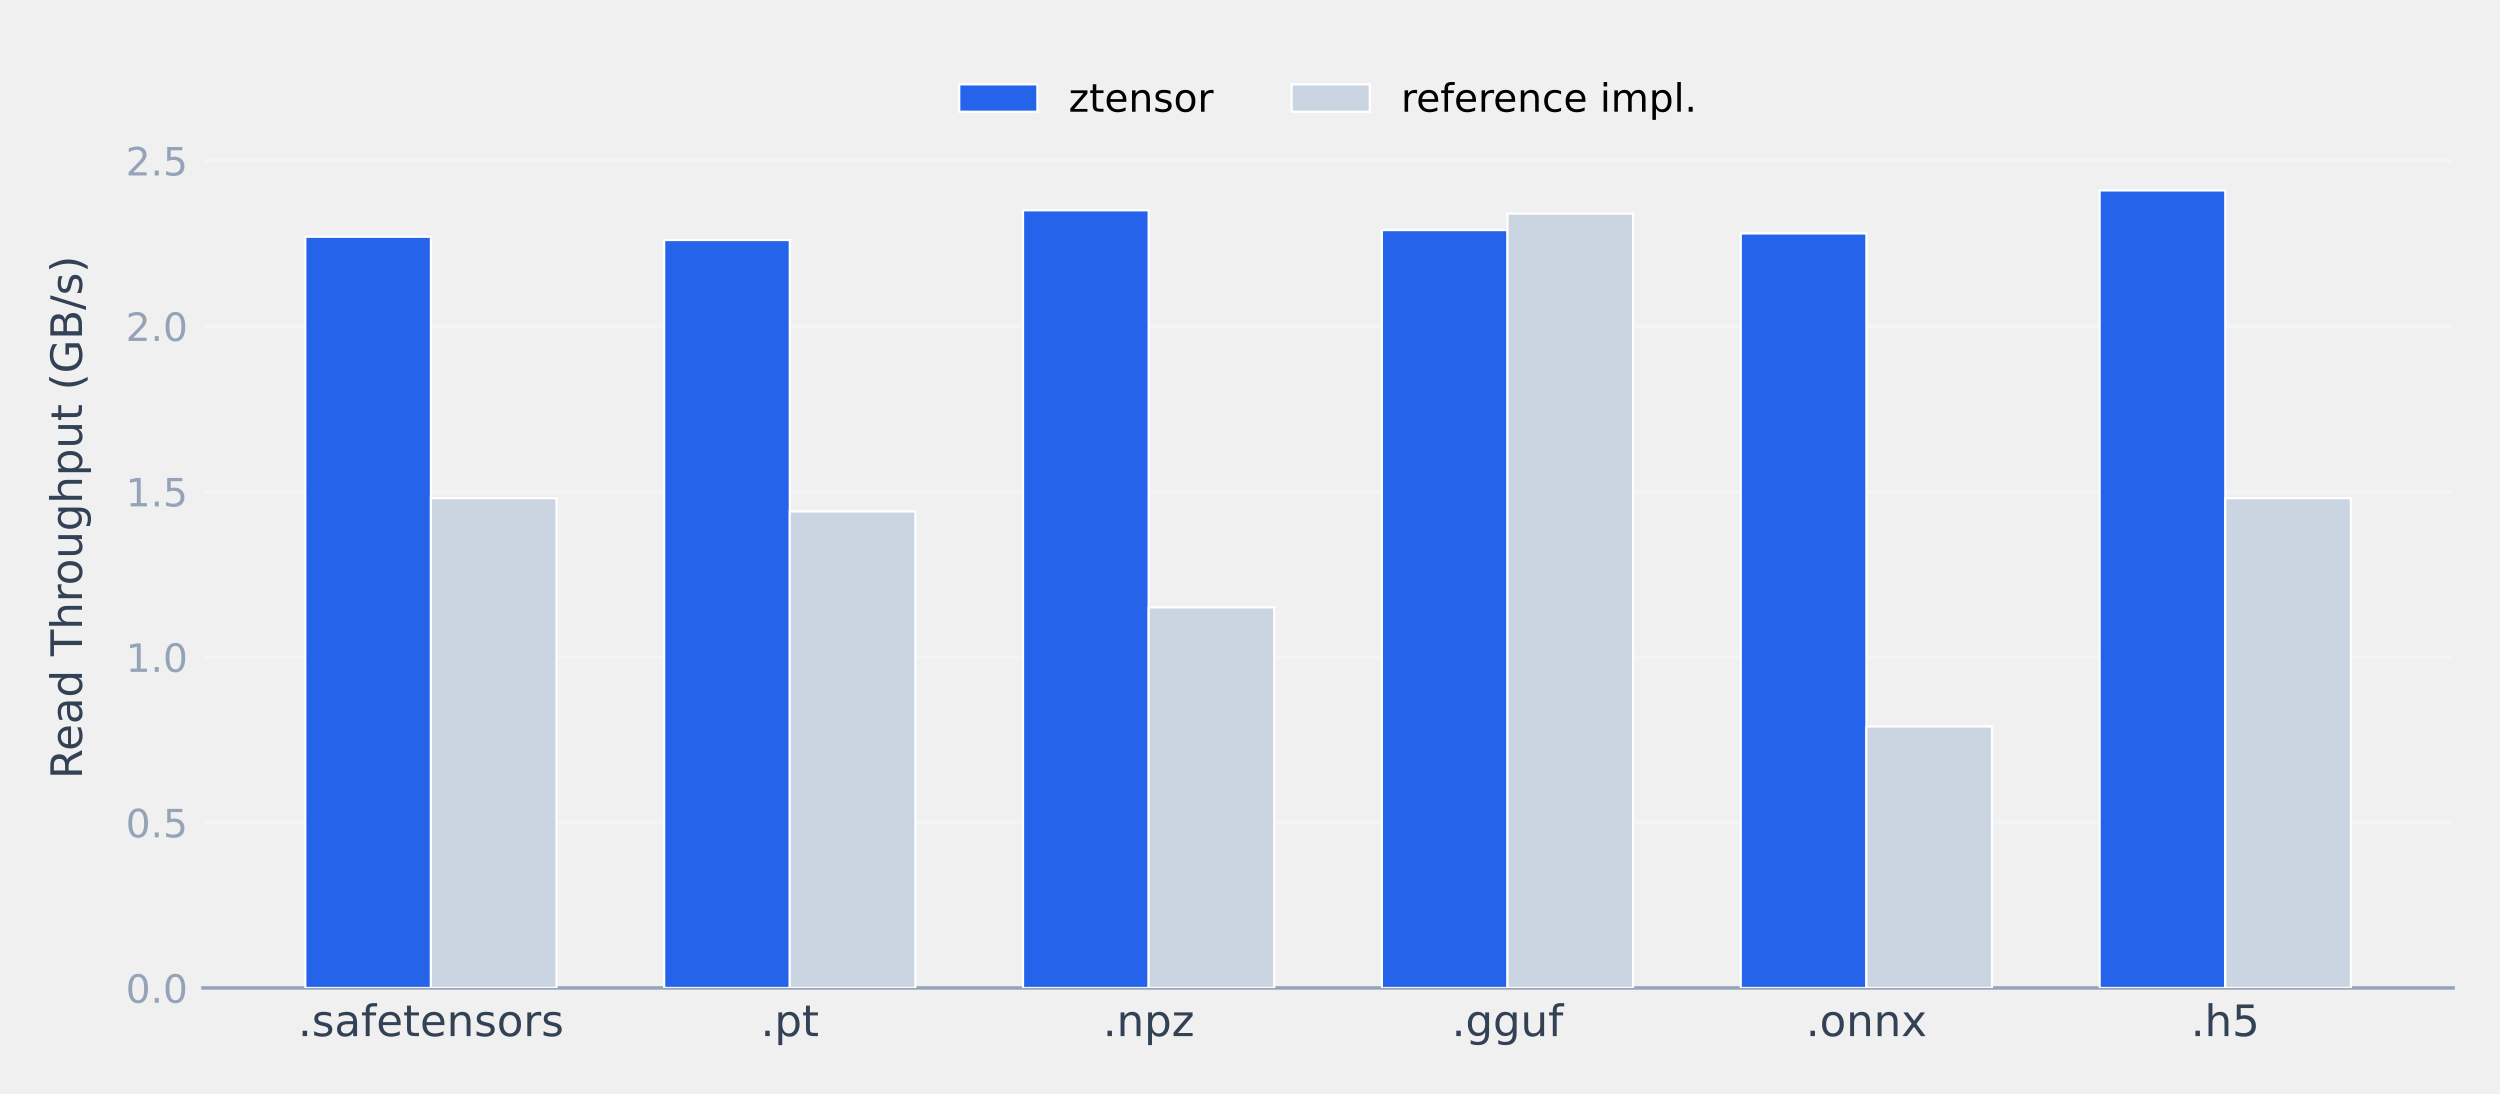
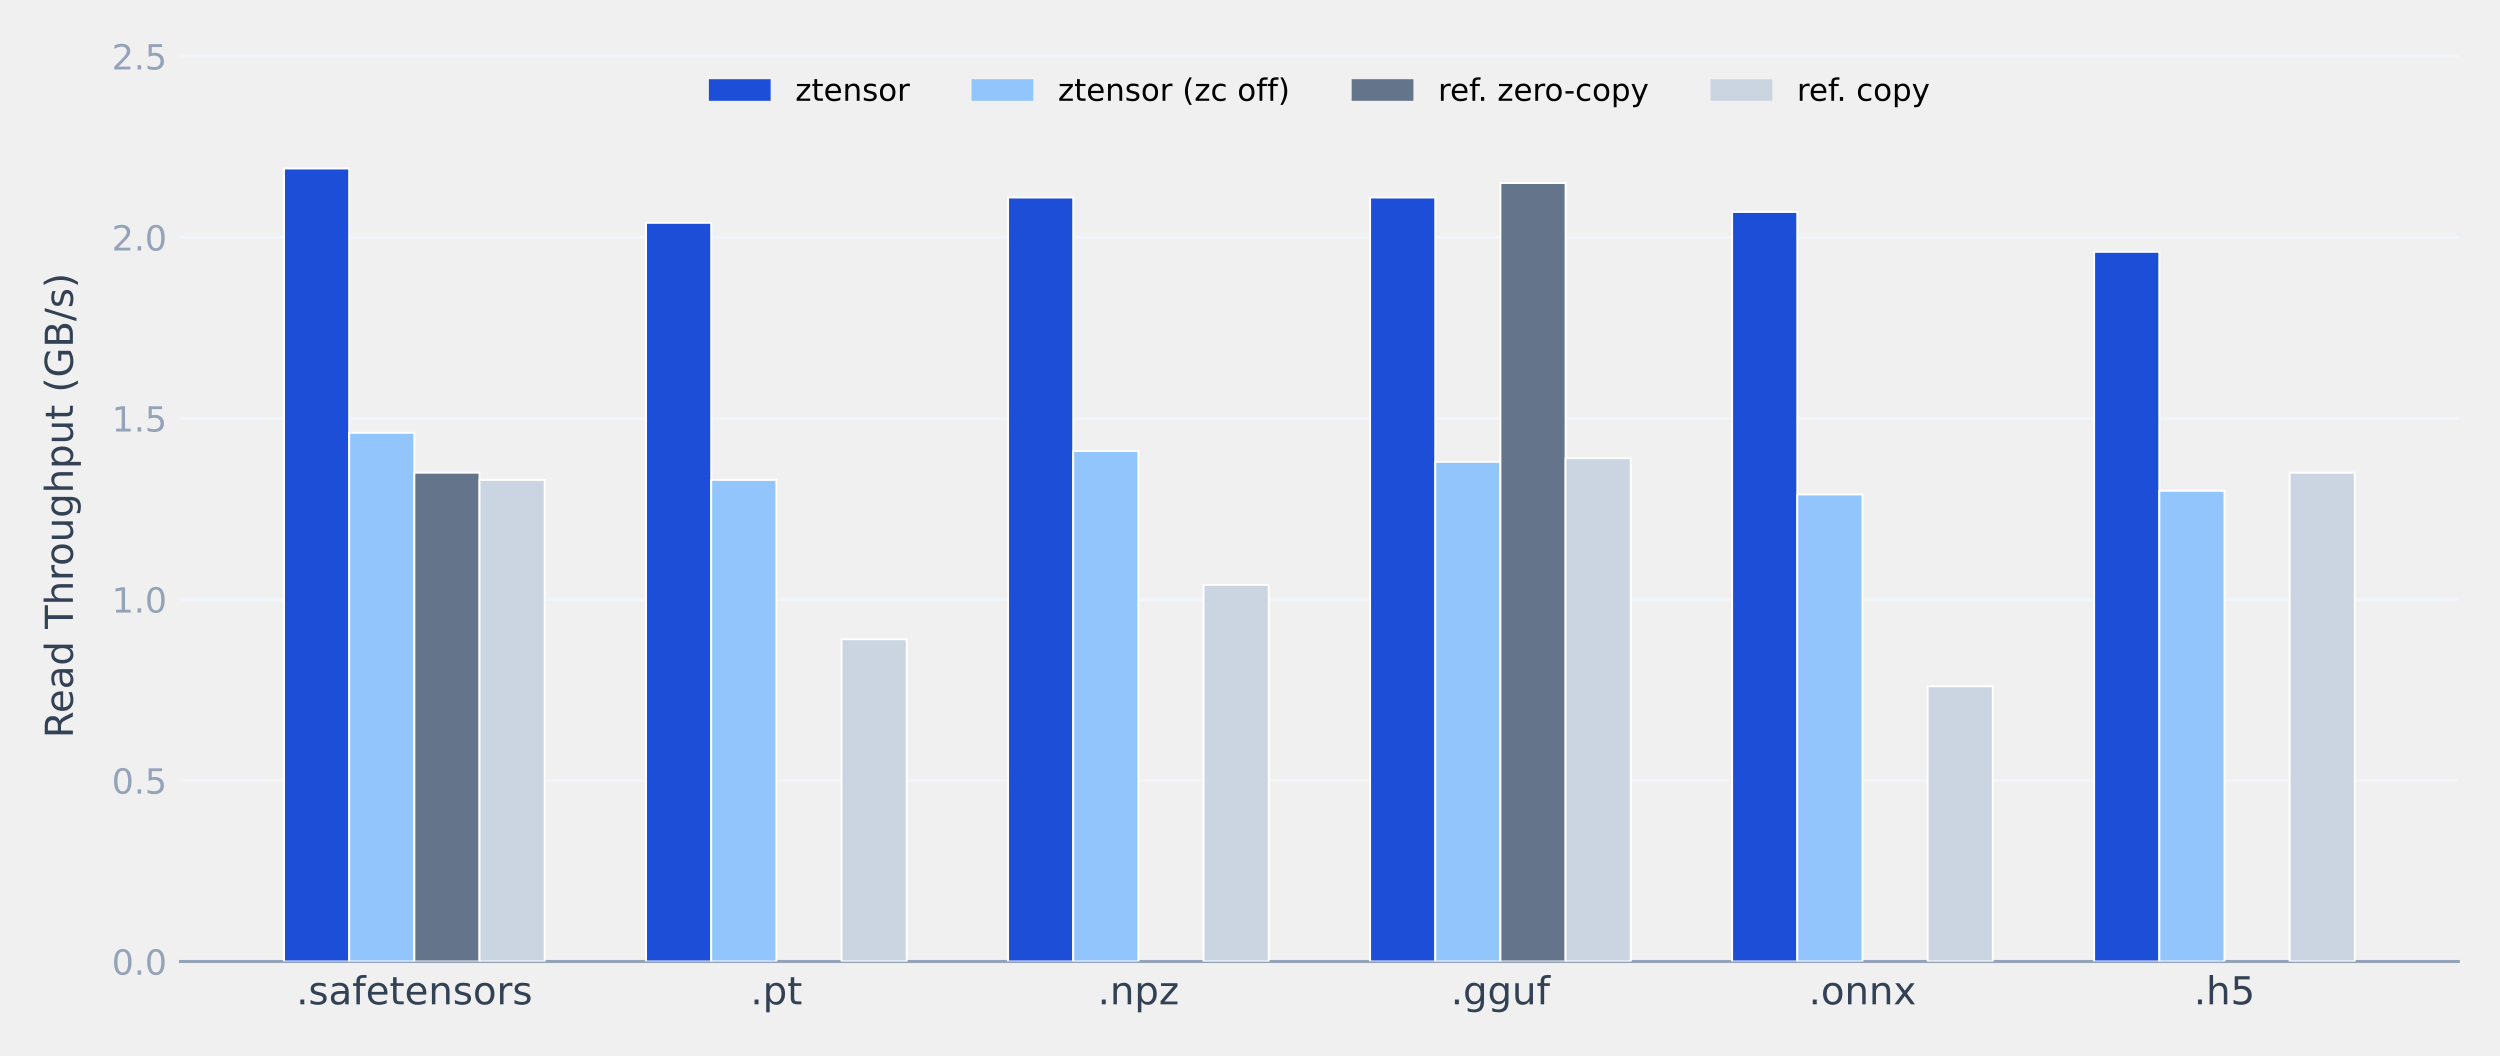
- <svg xmlns="http://www.w3.org/2000/svg" xmlns:xlink="http://www.w3.org/1999/xlink" width="576pt" height="252pt" viewBox="0 0 576 252" version="1.1">
+ <svg xmlns="http://www.w3.org/2000/svg" xmlns:xlink="http://www.w3.org/1999/xlink" width="648pt" height="273.6pt" viewBox="0 0 648 273.6" version="1.1">
  <defs>
    <style type="text/css">*{stroke-linejoin: round; stroke-linecap: butt}</style>
  </defs>
  <g id="figure_1">
    <g id="patch_1">
-       <path d="M 0 252  L 576 252  L 576 0  L 0 0  L 0 252  z " style="fill: none" />
+       <path d="M 0 273.6  L 648 273.6  L 648 0  L 0 0  L 0 273.6  z " style="fill: none" />
    </g>
    <g id="axes_1">
      <g id="patch_2">
-         <path d="M 46.78 227.62  L 565.2 227.62  L 565.2 10.8  L 46.78 10.8  L 46.78 227.62  z " style="fill: none" />
+         <path d="M 46.78 249.22  L 637.2 249.22  L 637.2 12.852  L 46.78 12.852  L 46.78 249.22  z " style="fill: none" />
      </g>
      <g id="matplotlib.axis_1">
        <g id="xtick_1">
          <g id="line2d_1" />
          <g id="text_1">
-             <g style="fill: #334155" transform="translate(68.65924 238.7184) scale(0.1 -0.1)">
+             <g style="fill: #334155" transform="translate(76.77424 260.3184) scale(0.1 -0.1)">
              <defs>
                <path id="DejaVuSans-2e" d="M 684 794  L 1344 794  L 1344 0  L 684 0  L 684 794  z " transform="scale(0.015625)" />
                <path id="DejaVuSans-73" d="M 2834 3397  L 2834 2853  Q 2591 2978 2328 3040  Q 2066 3103 1784 3103  Q 1356 3103 1142 2972  Q 928 2841 928 2578  Q 928 2378 1081 2264  Q 1234 2150 1697 2047  L 1894 2003  Q 2506 1872 2764 1633  Q 3022 1394 3022 966  Q 3022 478 2636 193  Q 2250 -91 1575 -91  Q 1294 -91 989 -36  Q 684 19 347 128  L 347 722  Q 666 556 975 473  Q 1284 391 1588 391  Q 1994 391 2212 530  Q 2431 669 2431 922  Q 2431 1156 2273 1281  Q 2116 1406 1581 1522  L 1381 1569  Q 847 1681 609 1914  Q 372 2147 372 2553  Q 372 3047 722 3315  Q 1072 3584 1716 3584  Q 2034 3584 2315 3537  Q 2597 3491 2834 3397  z " transform="scale(0.015625)" />
                <path id="DejaVuSans-61" d="M 2194 1759  Q 1497 1759 1228 1600  Q 959 1441 959 1056  Q 959 750 1161 570  Q 1363 391 1709 391  Q 2188 391 2477 730  Q 2766 1069 2766 1631  L 2766 1759  L 2194 1759  z M 3341 1997  L 3341 0  L 2766 0  L 2766 531  Q 2569 213 2275 61  Q 1981 -91 1556 -91  Q 1019 -91 701 211  Q 384 513 384 1019  Q 384 1609 779 1909  Q 1175 2209 1959 2209  L 2766 2209  L 2766 2266  Q 2766 2663 2505 2880  Q 2244 3097 1772 3097  Q 1472 3097 1187 3025  Q 903 2953 641 2809  L 641 3341  Q 956 3463 1253 3523  Q 1550 3584 1831 3584  Q 2591 3584 2966 3190  Q 3341 2797 3341 1997  z " transform="scale(0.015625)" />
                <path id="DejaVuSans-66" d="M 2375 4863  L 2375 4384  L 1825 4384  Q 1516 4384 1395 4259  Q 1275 4134 1275 3809  L 1275 3500  L 2222 3500  L 2222 3053  L 1275 3053  L 1275 0  L 697 0  L 697 3053  L 147 3053  L 147 3500  L 697 3500  L 697 3744  Q 697 4328 969 4595  Q 1241 4863 1831 4863  L 2375 4863  z " transform="scale(0.015625)" />
                <path id="DejaVuSans-65" d="M 3597 1894  L 3597 1613  L 953 1613  Q 991 1019 1311 708  Q 1631 397 2203 397  Q 2534 397 2845 478  Q 3156 559 3463 722  L 3463 178  Q 3153 47 2828 -22  Q 2503 -91 2169 -91  Q 1331 -91 842 396  Q 353 884 353 1716  Q 353 2575 817 3079  Q 1281 3584 2069 3584  Q 2775 3584 3186 3129  Q 3597 2675 3597 1894  z M 3022 2063  Q 3016 2534 2758 2815  Q 2500 3097 2075 3097  Q 1594 3097 1305 2825  Q 1016 2553 972 2059  L 3022 2063  z " transform="scale(0.015625)" />
                <path id="DejaVuSans-74" d="M 1172 4494  L 1172 3500  L 2356 3500  L 2356 3053  L 1172 3053  L 1172 1153  Q 1172 725 1289 603  Q 1406 481 1766 481  L 2356 481  L 2356 0  L 1766 0  Q 1100 0 847 248  Q 594 497 594 1153  L 594 3053  L 172 3053  L 172 3500  L 594 3500  L 594 4494  L 1172 4494  z " transform="scale(0.015625)" />
                <path id="DejaVuSans-6e" d="M 3513 2113  L 3513 0  L 2938 0  L 2938 2094  Q 2938 2591 2744 2837  Q 2550 3084 2163 3084  Q 1697 3084 1428 2787  Q 1159 2491 1159 1978  L 1159 0  L 581 0  L 581 3500  L 1159 3500  L 1159 2956  Q 1366 3272 1645 3428  Q 1925 3584 2291 3584  Q 2894 3584 3203 3211  Q 3513 2838 3513 2113  z " transform="scale(0.015625)" />
                <path id="DejaVuSans-6f" d="M 1959 3097  Q 1497 3097 1228 2736  Q 959 2375 959 1747  Q 959 1119 1226 758  Q 1494 397 1959 397  Q 2419 397 2687 759  Q 2956 1122 2956 1747  Q 2956 2369 2687 2733  Q 2419 3097 1959 3097  z M 1959 3584  Q 2709 3584 3137 3096  Q 3566 2609 3566 1747  Q 3566 888 3137 398  Q 2709 -91 1959 -91  Q 1206 -91 779 398  Q 353 888 353 1747  Q 353 2609 779 3096  Q 1206 3584 1959 3584  z " transform="scale(0.015625)" />
                <path id="DejaVuSans-72" d="M 2631 2963  Q 2534 3019 2420 3045  Q 2306 3072 2169 3072  Q 1681 3072 1420 2755  Q 1159 2438 1159 1844  L 1159 0  L 581 0  L 581 3500  L 1159 3500  L 1159 2956  Q 1341 3275 1631 3429  Q 1922 3584 2338 3584  Q 2397 3584 2469 3576  Q 2541 3569 2628 3553  L 2631 2963  z " transform="scale(0.015625)" />
              </defs>
              <use xlink:href="#DejaVuSans-2e" />
-               <use xlink:href="#DejaVuSans-73" x="31.787" />
-               <use xlink:href="#DejaVuSans-61" x="83.887" />
-               <use xlink:href="#DejaVuSans-66" x="145.166" />
-               <use xlink:href="#DejaVuSans-65" x="180.371" />
-               <use xlink:href="#DejaVuSans-74" x="241.895" />
-               <use xlink:href="#DejaVuSans-65" x="281.104" />
-               <use xlink:href="#DejaVuSans-6e" x="342.627" />
-               <use xlink:href="#DejaVuSans-73" x="406.006" />
-               <use xlink:href="#DejaVuSans-6f" x="458.105" />
-               <use xlink:href="#DejaVuSans-72" x="519.287" />
-               <use xlink:href="#DejaVuSans-73" x="560.4" />
+               <use xlink:href="#DejaVuSans-73" transform="translate(31.78711 0)" />
+               <use xlink:href="#DejaVuSans-61" transform="translate(83.88672 0)" />
+               <use xlink:href="#DejaVuSans-66" transform="translate(145.166 0)" />
+               <use xlink:href="#DejaVuSans-65" transform="translate(180.3711 0)" />
+               <use xlink:href="#DejaVuSans-74" transform="translate(241.8945 0)" />
+               <use xlink:href="#DejaVuSans-65" transform="translate(281.1035 0)" />
+               <use xlink:href="#DejaVuSans-6e" transform="translate(342.627 0)" />
+               <use xlink:href="#DejaVuSans-73" transform="translate(406.0059 0)" />
+               <use xlink:href="#DejaVuSans-6f" transform="translate(458.1055 0)" />
+               <use xlink:href="#DejaVuSans-72" transform="translate(519.2871 0)" />
+               <use xlink:href="#DejaVuSans-73" transform="translate(560.4004 0)" />
            </g>
          </g>
        </g>
        <g id="xtick_2">
          <g id="line2d_2" />
          <g id="text_2">
-             <g style="fill: #334155" transform="translate(175.2426 238.7184) scale(0.1 -0.1)">
+             <g style="fill: #334155" transform="translate(194.5116 260.3184) scale(0.1 -0.1)">
              <defs>
                <path id="DejaVuSans-70" d="M 1159 525  L 1159 -1331  L 581 -1331  L 581 3500  L 1159 3500  L 1159 2969  Q 1341 3281 1617 3432  Q 1894 3584 2278 3584  Q 2916 3584 3314 3078  Q 3713 2572 3713 1747  Q 3713 922 3314 415  Q 2916 -91 2278 -91  Q 1894 -91 1617 61  Q 1341 213 1159 525  z M 3116 1747  Q 3116 2381 2855 2742  Q 2594 3103 2138 3103  Q 1681 3103 1420 2742  Q 1159 2381 1159 1747  Q 1159 1113 1420 752  Q 1681 391 2138 391  Q 2594 391 2855 752  Q 3116 1113 3116 1747  z " transform="scale(0.015625)" />
              </defs>
              <use xlink:href="#DejaVuSans-2e" />
-               <use xlink:href="#DejaVuSans-70" x="31.787" />
-               <use xlink:href="#DejaVuSans-74" x="95.264" />
+               <use xlink:href="#DejaVuSans-70" transform="translate(31.78711 0)" />
+               <use xlink:href="#DejaVuSans-74" transform="translate(95.26367 0)" />
            </g>
          </g>
        </g>
        <g id="xtick_3">
          <g id="line2d_3" />
          <g id="text_3">
-             <g style="fill: #334155" transform="translate(254.0924 238.7184) scale(0.1 -0.1)">
+             <g style="fill: #334155" transform="translate(284.5154 260.3184) scale(0.1 -0.1)">
              <defs>
                <path id="DejaVuSans-7a" d="M 353 3500  L 3084 3500  L 3084 2975  L 922 459  L 3084 459  L 3084 0  L 275 0  L 275 525  L 2438 3041  L 353 3041  L 353 3500  z " transform="scale(0.015625)" />
              </defs>
              <use xlink:href="#DejaVuSans-2e" />
-               <use xlink:href="#DejaVuSans-6e" x="31.787" />
-               <use xlink:href="#DejaVuSans-70" x="95.166" />
-               <use xlink:href="#DejaVuSans-7a" x="158.643" />
+               <use xlink:href="#DejaVuSans-6e" transform="translate(31.78711 0)" />
+               <use xlink:href="#DejaVuSans-70" transform="translate(95.16602 0)" />
+               <use xlink:href="#DejaVuSans-7a" transform="translate(158.6426 0)" />
            </g>
          </g>
        </g>
        <g id="xtick_4">
          <g id="line2d_4" />
          <g id="text_4">
-             <g style="fill: #334155" transform="translate(334.4649 238.7184) scale(0.1 -0.1)">
+             <g style="fill: #334155" transform="translate(376.0419 260.3184) scale(0.1 -0.1)">
              <defs>
                <path id="DejaVuSans-67" d="M 2906 1791  Q 2906 2416 2648 2759  Q 2391 3103 1925 3103  Q 1463 3103 1205 2759  Q 947 2416 947 1791  Q 947 1169 1205 825  Q 1463 481 1925 481  Q 2391 481 2648 825  Q 2906 1169 2906 1791  z M 3481 434  Q 3481 -459 3084 -895  Q 2688 -1331 1869 -1331  Q 1566 -1331 1297 -1286  Q 1028 -1241 775 -1147  L 775 -588  Q 1028 -725 1275 -790  Q 1522 -856 1778 -856  Q 2344 -856 2625 -561  Q 2906 -266 2906 331  L 2906 616  Q 2728 306 2450 153  Q 2172 0 1784 0  Q 1141 0 747 490  Q 353 981 353 1791  Q 353 2603 747 3093  Q 1141 3584 1784 3584  Q 2172 3584 2450 3431  Q 2728 3278 2906 2969  L 2906 3500  L 3481 3500  L 3481 434  z " transform="scale(0.015625)" />
                <path id="DejaVuSans-75" d="M 544 1381  L 544 3500  L 1119 3500  L 1119 1403  Q 1119 906 1312 657  Q 1506 409 1894 409  Q 2359 409 2629 706  Q 2900 1003 2900 1516  L 2900 3500  L 3475 3500  L 3475 0  L 2900 0  L 2900 538  Q 2691 219 2414 64  Q 2138 -91 1772 -91  Q 1169 -91 856 284  Q 544 659 544 1381  z M 1991 3584  L 1991 3584  z " transform="scale(0.015625)" />
              </defs>
              <use xlink:href="#DejaVuSans-2e" />
-               <use xlink:href="#DejaVuSans-67" x="31.787" />
-               <use xlink:href="#DejaVuSans-67" x="95.264" />
-               <use xlink:href="#DejaVuSans-75" x="158.74" />
-               <use xlink:href="#DejaVuSans-66" x="222.119" />
+               <use xlink:href="#DejaVuSans-67" transform="translate(31.78711 0)" />
+               <use xlink:href="#DejaVuSans-67" transform="translate(95.26367 0)" />
+               <use xlink:href="#DejaVuSans-75" transform="translate(158.7402 0)" />
+               <use xlink:href="#DejaVuSans-66" transform="translate(222.1191 0)" />
            </g>
          </g>
        </g>
        <g id="xtick_5">
          <g id="line2d_5" />
          <g id="text_5">
-             <g style="fill: #334155" transform="translate(416.0686 238.7184) scale(0.1 -0.1)">
+             <g style="fill: #334155" transform="translate(468.7996 260.3184) scale(0.1 -0.1)">
              <defs>
                <path id="DejaVuSans-78" d="M 3513 3500  L 2247 1797  L 3578 0  L 2900 0  L 1881 1375  L 863 0  L 184 0  L 1544 1831  L 300 3500  L 978 3500  L 1906 2253  L 2834 3500  L 3513 3500  z " transform="scale(0.015625)" />
              </defs>
              <use xlink:href="#DejaVuSans-2e" />
-               <use xlink:href="#DejaVuSans-6f" x="31.787" />
-               <use xlink:href="#DejaVuSans-6e" x="92.969" />
-               <use xlink:href="#DejaVuSans-6e" x="156.348" />
-               <use xlink:href="#DejaVuSans-78" x="219.727" />
+               <use xlink:href="#DejaVuSans-6f" transform="translate(31.78711 0)" />
+               <use xlink:href="#DejaVuSans-6e" transform="translate(92.96875 0)" />
+               <use xlink:href="#DejaVuSans-6e" transform="translate(156.3477 0)" />
+               <use xlink:href="#DejaVuSans-78" transform="translate(219.7266 0)" />
            </g>
          </g>
        </g>
        <g id="xtick_6">
          <g id="line2d_6" />
          <g id="text_6">
-             <g style="fill: #334155" transform="translate(504.7575 238.7184) scale(0.1 -0.1)">
+             <g style="fill: #334155" transform="translate(568.6425 260.3184) scale(0.1 -0.1)">
              <defs>
                <path id="DejaVuSans-68" d="M 3513 2113  L 3513 0  L 2938 0  L 2938 2094  Q 2938 2591 2744 2837  Q 2550 3084 2163 3084  Q 1697 3084 1428 2787  Q 1159 2491 1159 1978  L 1159 0  L 581 0  L 581 4863  L 1159 4863  L 1159 2956  Q 1366 3272 1645 3428  Q 1925 3584 2291 3584  Q 2894 3584 3203 3211  Q 3513 2838 3513 2113  z " transform="scale(0.015625)" />
                <path id="DejaVuSans-35" d="M 691 4666  L 3169 4666  L 3169 4134  L 1269 4134  L 1269 2991  Q 1406 3038 1543 3061  Q 1681 3084 1819 3084  Q 2600 3084 3056 2656  Q 3513 2228 3513 1497  Q 3513 744 3044 326  Q 2575 -91 1722 -91  Q 1428 -91 1123 -41  Q 819 9 494 109  L 494 744  Q 775 591 1075 516  Q 1375 441 1709 441  Q 2250 441 2565 725  Q 2881 1009 2881 1497  Q 2881 1984 2565 2268  Q 2250 2553 1709 2553  Q 1456 2553 1204 2497  Q 953 2441 691 2322  L 691 4666  z " transform="scale(0.015625)" />
              </defs>
              <use xlink:href="#DejaVuSans-2e" />
-               <use xlink:href="#DejaVuSans-68" x="31.787" />
-               <use xlink:href="#DejaVuSans-35" x="95.166" />
+               <use xlink:href="#DejaVuSans-68" transform="translate(31.78711 0)" />
+               <use xlink:href="#DejaVuSans-35" transform="translate(95.16602 0)" />
            </g>
          </g>
        </g>
      </g>
      <g id="matplotlib.axis_2">
        <g id="ytick_1">
          <g id="line2d_7">
-             <path d="M 46.78 227.62  L 565.2 227.62  " clip-path="url(#pab5693b569)" style="fill: none; stroke: #f1f5f9; stroke-width: 0.8; stroke-linecap: square" />
+             <path d="M 46.78 249.22  L 637.2 249.22  " clip-path="url(#p7e04f0d868)" style="fill: none; stroke: #f1f5f9; stroke-width: 0.8; stroke-linecap: square" />
          </g>
          <g id="line2d_8" />
          <g id="text_7">
-             <g style="fill: #94a3b8" transform="translate(28.96719 231.0393) scale(0.09 -0.09)">
+             <g style="fill: #94a3b8" transform="translate(28.96719 252.6393) scale(0.09 -0.09)">
              <defs>
                <path id="DejaVuSans-30" d="M 2034 4250  Q 1547 4250 1301 3770  Q 1056 3291 1056 2328  Q 1056 1369 1301 889  Q 1547 409 2034 409  Q 2525 409 2770 889  Q 3016 1369 3016 2328  Q 3016 3291 2770 3770  Q 2525 4250 2034 4250  z M 2034 4750  Q 2819 4750 3233 4129  Q 3647 3509 3647 2328  Q 3647 1150 3233 529  Q 2819 -91 2034 -91  Q 1250 -91 836 529  Q 422 1150 422 2328  Q 422 3509 836 4129  Q 1250 4750 2034 4750  z " transform="scale(0.015625)" />
              </defs>
              <use xlink:href="#DejaVuSans-30" />
-               <use xlink:href="#DejaVuSans-2e" x="63.623" />
-               <use xlink:href="#DejaVuSans-30" x="95.41" />
+               <use xlink:href="#DejaVuSans-2e" transform="translate(63.62305 0)" />
+               <use xlink:href="#DejaVuSans-30" transform="translate(95.41016 0)" />
            </g>
          </g>
        </g>
        <g id="ytick_2">
          <g id="line2d_9">
-             <path d="M 46.78 189.498  L 565.2 189.498  " clip-path="url(#pab5693b569)" style="fill: none; stroke: #f1f5f9; stroke-width: 0.8; stroke-linecap: square" />
+             <path d="M 46.78 202.294  L 637.2 202.294  " clip-path="url(#p7e04f0d868)" style="fill: none; stroke: #f1f5f9; stroke-width: 0.8; stroke-linecap: square" />
          </g>
          <g id="line2d_10" />
          <g id="text_8">
-             <g style="fill: #94a3b8" transform="translate(28.96719 192.9178) scale(0.09 -0.09)">
+             <g style="fill: #94a3b8" transform="translate(28.96719 205.713) scale(0.09 -0.09)">
              <use xlink:href="#DejaVuSans-30" />
-               <use xlink:href="#DejaVuSans-2e" x="63.623" />
-               <use xlink:href="#DejaVuSans-35" x="95.41" />
+               <use xlink:href="#DejaVuSans-2e" transform="translate(63.62305 0)" />
+               <use xlink:href="#DejaVuSans-35" transform="translate(95.41016 0)" />
            </g>
          </g>
        </g>
        <g id="ytick_3">
          <g id="line2d_11">
-             <path d="M 46.78 151.377  L 565.2 151.377  " clip-path="url(#pab5693b569)" style="fill: none; stroke: #f1f5f9; stroke-width: 0.8; stroke-linecap: square" />
+             <path d="M 46.78 155.368  L 637.2 155.368  " clip-path="url(#p7e04f0d868)" style="fill: none; stroke: #f1f5f9; stroke-width: 0.8; stroke-linecap: square" />
          </g>
          <g id="line2d_12" />
          <g id="text_9">
-             <g style="fill: #94a3b8" transform="translate(28.96719 154.7962) scale(0.09 -0.09)">
+             <g style="fill: #94a3b8" transform="translate(28.96719 158.7868) scale(0.09 -0.09)">
              <defs>
                <path id="DejaVuSans-31" d="M 794 531  L 1825 531  L 1825 4091  L 703 3866  L 703 4441  L 1819 4666  L 2450 4666  L 2450 531  L 3481 531  L 3481 0  L 794 0  L 794 531  z " transform="scale(0.015625)" />
              </defs>
              <use xlink:href="#DejaVuSans-31" />
-               <use xlink:href="#DejaVuSans-2e" x="63.623" />
-               <use xlink:href="#DejaVuSans-30" x="95.41" />
+               <use xlink:href="#DejaVuSans-2e" transform="translate(63.62305 0)" />
+               <use xlink:href="#DejaVuSans-30" transform="translate(95.41016 0)" />
            </g>
          </g>
        </g>
        <g id="ytick_4">
          <g id="line2d_13">
-             <path d="M 46.78 113.255  L 565.2 113.255  " clip-path="url(#pab5693b569)" style="fill: none; stroke: #f1f5f9; stroke-width: 0.8; stroke-linecap: square" />
+             <path d="M 46.78 108.441  L 637.2 108.441  " clip-path="url(#p7e04f0d868)" style="fill: none; stroke: #f1f5f9; stroke-width: 0.8; stroke-linecap: square" />
          </g>
          <g id="line2d_14" />
          <g id="text_10">
-             <g style="fill: #94a3b8" transform="translate(28.96719 116.6747) scale(0.09 -0.09)">
+             <g style="fill: #94a3b8" transform="translate(28.96719 111.8605) scale(0.09 -0.09)">
              <use xlink:href="#DejaVuSans-31" />
-               <use xlink:href="#DejaVuSans-2e" x="63.623" />
-               <use xlink:href="#DejaVuSans-35" x="95.41" />
+               <use xlink:href="#DejaVuSans-2e" transform="translate(63.62305 0)" />
+               <use xlink:href="#DejaVuSans-35" transform="translate(95.41016 0)" />
            </g>
          </g>
        </g>
        <g id="ytick_5">
          <g id="line2d_15">
-             <path d="M 46.78 75.134  L 565.2 75.134  " clip-path="url(#pab5693b569)" style="fill: none; stroke: #f1f5f9; stroke-width: 0.8; stroke-linecap: square" />
+             <path d="M 46.78 61.515  L 637.2 61.515  " clip-path="url(#p7e04f0d868)" style="fill: none; stroke: #f1f5f9; stroke-width: 0.8; stroke-linecap: square" />
          </g>
          <g id="line2d_16" />
          <g id="text_11">
-             <g style="fill: #94a3b8" transform="translate(28.96719 78.55319) scale(0.09 -0.09)">
+             <g style="fill: #94a3b8" transform="translate(28.96719 64.9343) scale(0.09 -0.09)">
              <defs>
                <path id="DejaVuSans-32" d="M 1228 531  L 3431 531  L 3431 0  L 469 0  L 469 531  Q 828 903 1448 1529  Q 2069 2156 2228 2338  Q 2531 2678 2651 2914  Q 2772 3150 2772 3378  Q 2772 3750 2511 3984  Q 2250 4219 1831 4219  Q 1534 4219 1204 4116  Q 875 4013 500 3803  L 500 4441  Q 881 4594 1212 4672  Q 1544 4750 1819 4750  Q 2544 4750 2975 4387  Q 3406 4025 3406 3419  Q 3406 3131 3298 2873  Q 3191 2616 2906 2266  Q 2828 2175 2409 1742  Q 1991 1309 1228 531  z " transform="scale(0.015625)" />
              </defs>
              <use xlink:href="#DejaVuSans-32" />
-               <use xlink:href="#DejaVuSans-2e" x="63.623" />
-               <use xlink:href="#DejaVuSans-30" x="95.41" />
+               <use xlink:href="#DejaVuSans-2e" transform="translate(63.62305 0)" />
+               <use xlink:href="#DejaVuSans-30" transform="translate(95.41016 0)" />
            </g>
          </g>
        </g>
        <g id="ytick_6">
          <g id="line2d_17">
-             <path d="M 46.78 37.012  L 565.2 37.012  " clip-path="url(#pab5693b569)" style="fill: none; stroke: #f1f5f9; stroke-width: 0.8; stroke-linecap: square" />
+             <path d="M 46.78 14.589  L 637.2 14.589  " clip-path="url(#p7e04f0d868)" style="fill: none; stroke: #f1f5f9; stroke-width: 0.8; stroke-linecap: square" />
          </g>
          <g id="line2d_18" />
          <g id="text_12">
-             <g style="fill: #94a3b8" transform="translate(28.96719 40.43166) scale(0.09 -0.09)">
+             <g style="fill: #94a3b8" transform="translate(28.96719 18.00805) scale(0.09 -0.09)">
              <use xlink:href="#DejaVuSans-32" />
-               <use xlink:href="#DejaVuSans-2e" x="63.623" />
-               <use xlink:href="#DejaVuSans-35" x="95.41" />
+               <use xlink:href="#DejaVuSans-2e" transform="translate(63.62305 0)" />
+               <use xlink:href="#DejaVuSans-35" transform="translate(95.41016 0)" />
            </g>
          </g>
        </g>
        <g id="text_13">
-           <g style="fill: #334155" transform="translate(18.8875 179.4873) rotate(-90) scale(0.1 -0.1)">
+           <g style="fill: #334155" transform="translate(18.8875 191.3136) rotate(-90) scale(0.1 -0.1)">
            <defs>
              <path id="DejaVuSans-52" d="M 2841 2188  Q 3044 2119 3236 1894  Q 3428 1669 3622 1275  L 4263 0  L 3584 0  L 2988 1197  Q 2756 1666 2539 1819  Q 2322 1972 1947 1972  L 1259 1972  L 1259 0  L 628 0  L 628 4666  L 2053 4666  Q 2853 4666 3247 4331  Q 3641 3997 3641 3322  Q 3641 2881 3436 2590  Q 3231 2300 2841 2188  z M 1259 4147  L 1259 2491  L 2053 2491  Q 2509 2491 2742 2702  Q 2975 2913 2975 3322  Q 2975 3731 2742 3939  Q 2509 4147 2053 4147  L 1259 4147  z " transform="scale(0.015625)" />
              <path id="DejaVuSans-64" d="M 2906 2969  L 2906 4863  L 3481 4863  L 3481 0  L 2906 0  L 2906 525  Q 2725 213 2448 61  Q 2172 -91 1784 -91  Q 1150 -91 751 415  Q 353 922 353 1747  Q 353 2572 751 3078  Q 1150 3584 1784 3584  Q 2172 3584 2448 3432  Q 2725 3281 2906 2969  z M 947 1747  Q 947 1113 1208 752  Q 1469 391 1925 391  Q 2381 391 2643 752  Q 2906 1113 2906 1747  Q 2906 2381 2643 2742  Q 2381 3103 1925 3103  Q 1469 3103 1208 2742  Q 947 2381 947 1747  z " transform="scale(0.015625)" />
              <path id="DejaVuSans-20" transform="scale(0.015625)" />
              <path id="DejaVuSans-54" d="M -19 4666  L 3928 4666  L 3928 4134  L 2272 4134  L 2272 0  L 1638 0  L 1638 4134  L -19 4134  L -19 4666  z " transform="scale(0.015625)" />
              <path id="DejaVuSans-28" d="M 1984 4856  Q 1566 4138 1362 3434  Q 1159 2731 1159 2009  Q 1159 1288 1364 580  Q 1569 -128 1984 -844  L 1484 -844  Q 1016 -109 783 600  Q 550 1309 550 2009  Q 550 2706 781 3412  Q 1013 4119 1484 4856  L 1984 4856  z " transform="scale(0.015625)" />
              <path id="DejaVuSans-47" d="M 3809 666  L 3809 1919  L 2778 1919  L 2778 2438  L 4434 2438  L 4434 434  Q 4069 175 3628 42  Q 3188 -91 2688 -91  Q 1594 -91 976 548  Q 359 1188 359 2328  Q 359 3472 976 4111  Q 1594 4750 2688 4750  Q 3144 4750 3555 4637  Q 3966 4525 4313 4306  L 4313 3634  Q 3963 3931 3569 4081  Q 3175 4231 2741 4231  Q 1884 4231 1454 3753  Q 1025 3275 1025 2328  Q 1025 1384 1454 906  Q 1884 428 2741 428  Q 3075 428 3337 486  Q 3600 544 3809 666  z " transform="scale(0.015625)" />
              <path id="DejaVuSans-42" d="M 1259 2228  L 1259 519  L 2272 519  Q 2781 519 3026 730  Q 3272 941 3272 1375  Q 3272 1813 3026 2020  Q 2781 2228 2272 2228  L 1259 2228  z M 1259 4147  L 1259 2741  L 2194 2741  Q 2656 2741 2882 2914  Q 3109 3088 3109 3444  Q 3109 3797 2882 3972  Q 2656 4147 2194 4147  L 1259 4147  z M 628 4666  L 2241 4666  Q 2963 4666 3353 4366  Q 3744 4066 3744 3513  Q 3744 3084 3544 2831  Q 3344 2578 2956 2516  Q 3422 2416 3680 2098  Q 3938 1781 3938 1306  Q 3938 681 3513 340  Q 3088 0 2303 0  L 628 0  L 628 4666  z " transform="scale(0.015625)" />
              <path id="DejaVuSans-2f" d="M 1625 4666  L 2156 4666  L 531 -594  L 0 -594  L 1625 4666  z " transform="scale(0.015625)" />
              <path id="DejaVuSans-29" d="M 513 4856  L 1013 4856  Q 1481 4119 1714 3412  Q 1947 2706 1947 2009  Q 1947 1309 1714 600  Q 1481 -109 1013 -844  L 513 -844  Q 928 -128 1133 580  Q 1338 1288 1338 2009  Q 1338 2731 1133 3434  Q 928 4138 513 4856  z " transform="scale(0.015625)" />
            </defs>
            <use xlink:href="#DejaVuSans-52" />
-             <use xlink:href="#DejaVuSans-65" x="64.982" />
-             <use xlink:href="#DejaVuSans-61" x="126.506" />
-             <use xlink:href="#DejaVuSans-64" x="187.785" />
-             <use xlink:href="#DejaVuSans-20" x="251.262" />
-             <use xlink:href="#DejaVuSans-54" x="283.049" />
-             <use xlink:href="#DejaVuSans-68" x="344.133" />
-             <use xlink:href="#DejaVuSans-72" x="407.512" />
-             <use xlink:href="#DejaVuSans-6f" x="446.375" />
-             <use xlink:href="#DejaVuSans-75" x="507.557" />
-             <use xlink:href="#DejaVuSans-67" x="570.936" />
-             <use xlink:href="#DejaVuSans-68" x="634.412" />
-             <use xlink:href="#DejaVuSans-70" x="697.791" />
-             <use xlink:href="#DejaVuSans-75" x="761.268" />
-             <use xlink:href="#DejaVuSans-74" x="824.646" />
-             <use xlink:href="#DejaVuSans-20" x="863.855" />
-             <use xlink:href="#DejaVuSans-28" x="895.643" />
-             <use xlink:href="#DejaVuSans-47" x="934.656" />
-             <use xlink:href="#DejaVuSans-42" x="1012.146" />
-             <use xlink:href="#DejaVuSans-2f" x="1080.75" />
-             <use xlink:href="#DejaVuSans-73" x="1114.441" />
-             <use xlink:href="#DejaVuSans-29" x="1166.541" />
+             <use xlink:href="#DejaVuSans-65" transform="translate(64.98242 0)" />
+             <use xlink:href="#DejaVuSans-61" transform="translate(126.5059 0)" />
+             <use xlink:href="#DejaVuSans-64" transform="translate(187.7852 0)" />
+             <use xlink:href="#DejaVuSans-20" transform="translate(251.2617 0)" />
+             <use xlink:href="#DejaVuSans-54" transform="translate(283.0488 0)" />
+             <use xlink:href="#DejaVuSans-68" transform="translate(344.1328 0)" />
+             <use xlink:href="#DejaVuSans-72" transform="translate(407.5117 0)" />
+             <use xlink:href="#DejaVuSans-6f" transform="translate(446.375 0)" />
+             <use xlink:href="#DejaVuSans-75" transform="translate(507.5566 0)" />
+             <use xlink:href="#DejaVuSans-67" transform="translate(570.9355 0)" />
+             <use xlink:href="#DejaVuSans-68" transform="translate(634.4121 0)" />
+             <use xlink:href="#DejaVuSans-70" transform="translate(697.791 0)" />
+             <use xlink:href="#DejaVuSans-75" transform="translate(761.2676 0)" />
+             <use xlink:href="#DejaVuSans-74" transform="translate(824.6465 0)" />
+             <use xlink:href="#DejaVuSans-20" transform="translate(863.8555 0)" />
+             <use xlink:href="#DejaVuSans-28" transform="translate(895.6426 0)" />
+             <use xlink:href="#DejaVuSans-47" transform="translate(934.6562 0)" />
+             <use xlink:href="#DejaVuSans-42" transform="translate(1012.146 0)" />
+             <use xlink:href="#DejaVuSans-2f" transform="translate(1080.75 0)" />
+             <use xlink:href="#DejaVuSans-73" transform="translate(1114.441 0)" />
+             <use xlink:href="#DejaVuSans-29" transform="translate(1166.541 0)" />
          </g>
        </g>
      </g>
      <g id="patch_3">
-         <path d="M 46.78 227.62  L 565.2 227.62  " style="fill: none; stroke: #94a3b8; stroke-width: 0.8; stroke-linejoin: miter; stroke-linecap: square" />
+         <path d="M 46.78 249.22  L 637.2 249.22  " style="fill: none; stroke: #94a3b8; stroke-width: 0.8; stroke-linejoin: miter; stroke-linecap: square" />
      </g>
      <g id="patch_4">
-         <path d="M 70.345 227.62  L 99.283 227.62  L 99.283 54.548  L 70.345 54.548  z " clip-path="url(#pab5693b569)" style="fill: #2563eb; stroke: #ffffff; stroke-width: 0.5; stroke-linejoin: miter" />
+         <path d="M 73.617 249.22  L 90.508 249.22  L 90.508 43.683  L 73.617 43.683  z " clip-path="url(#p7e04f0d868)" style="fill: #1d4ed8; stroke: #ffffff; stroke-width: 0.5; stroke-linejoin: miter" />
      </g>
      <g id="patch_5">
-         <path d="M 153.027 227.62  L 181.966 227.62  L 181.966 55.311  L 153.027 55.311  z " clip-path="url(#pab5693b569)" style="fill: #2563eb; stroke: #ffffff; stroke-width: 0.5; stroke-linejoin: miter" />
+         <path d="M 167.454 249.22  L 184.344 249.22  L 184.344 57.761  L 167.454 57.761  z " clip-path="url(#p7e04f0d868)" style="fill: #1d4ed8; stroke: #ffffff; stroke-width: 0.5; stroke-linejoin: miter" />
      </g>
      <g id="patch_6">
-         <path d="M 235.71 227.62  L 264.649 227.62  L 264.649 48.449  L 235.71 48.449  z " clip-path="url(#pab5693b569)" style="fill: #2563eb; stroke: #ffffff; stroke-width: 0.5; stroke-linejoin: miter" />
+         <path d="M 261.291 249.22  L 278.181 249.22  L 278.181 51.191  L 261.291 51.191  z " clip-path="url(#p7e04f0d868)" style="fill: #1d4ed8; stroke: #ffffff; stroke-width: 0.5; stroke-linejoin: miter" />
      </g>
      <g id="patch_7">
-         <path d="M 318.392 227.62  L 347.331 227.62  L 347.331 53.023  L 318.392 53.023  z " clip-path="url(#pab5693b569)" style="fill: #2563eb; stroke: #ffffff; stroke-width: 0.5; stroke-linejoin: miter" />
+         <path d="M 355.127 249.22  L 372.018 249.22  L 372.018 51.191  L 355.127 51.191  z " clip-path="url(#p7e04f0d868)" style="fill: #1d4ed8; stroke: #ffffff; stroke-width: 0.5; stroke-linejoin: miter" />
      </g>
      <g id="patch_8">
-         <path d="M 401.075 227.62  L 430.014 227.62  L 430.014 53.786  L 401.075 53.786  z " clip-path="url(#pab5693b569)" style="fill: #2563eb; stroke: #ffffff; stroke-width: 0.5; stroke-linejoin: miter" />
+         <path d="M 448.964 249.22  L 465.854 249.22  L 465.854 54.945  L 448.964 54.945  z " clip-path="url(#p7e04f0d868)" style="fill: #1d4ed8; stroke: #ffffff; stroke-width: 0.5; stroke-linejoin: miter" />
      </g>
      <g id="patch_9">
-         <path d="M 483.758 227.62  L 512.697 227.62  L 512.697 43.874  L 483.758 43.874  z " clip-path="url(#pab5693b569)" style="fill: #2563eb; stroke: #ffffff; stroke-width: 0.5; stroke-linejoin: miter" />
+         <path d="M 542.8 249.22  L 559.691 249.22  L 559.691 65.269  L 542.8 65.269  z " clip-path="url(#p7e04f0d868)" style="fill: #1d4ed8; stroke: #ffffff; stroke-width: 0.5; stroke-linejoin: miter" />
      </g>
      <g id="patch_10">
-         <path d="M 99.283 227.62  L 128.222 227.62  L 128.222 114.78  L 99.283 114.78  z " clip-path="url(#pab5693b569)" style="fill: #cbd5e1; stroke: #ffffff; stroke-width: 0.5; stroke-linejoin: miter" />
+         <path d="M 90.508 249.22  L 107.398 249.22  L 107.398 112.195  L 90.508 112.195  z " clip-path="url(#p7e04f0d868)" style="fill: #93c5fd; stroke: #ffffff; stroke-width: 0.5; stroke-linejoin: miter" />
      </g>
      <g id="patch_11">
-         <path d="M 181.966 227.62  L 210.905 227.62  L 210.905 117.83  L 181.966 117.83  z " clip-path="url(#pab5693b569)" style="fill: #cbd5e1; stroke: #ffffff; stroke-width: 0.5; stroke-linejoin: miter" />
+         <path d="M 184.344 249.22  L 201.235 249.22  L 201.235 124.396  L 184.344 124.396  z " clip-path="url(#p7e04f0d868)" style="fill: #93c5fd; stroke: #ffffff; stroke-width: 0.5; stroke-linejoin: miter" />
      </g>
      <g id="patch_12">
-         <path d="M 264.649 227.62  L 293.588 227.62  L 293.588 139.94  L 264.649 139.94  z " clip-path="url(#pab5693b569)" style="fill: #cbd5e1; stroke: #ffffff; stroke-width: 0.5; stroke-linejoin: miter" />
+         <path d="M 278.181 249.22  L 295.072 249.22  L 295.072 116.888  L 278.181 116.888  z " clip-path="url(#p7e04f0d868)" style="fill: #93c5fd; stroke: #ffffff; stroke-width: 0.5; stroke-linejoin: miter" />
      </g>
      <g id="patch_13">
-         <path d="M 347.331 227.62  L 376.27 227.62  L 376.27 49.211  L 347.331 49.211  z " clip-path="url(#pab5693b569)" style="fill: #cbd5e1; stroke: #ffffff; stroke-width: 0.5; stroke-linejoin: miter" />
+         <path d="M 372.018 249.22  L 388.908 249.22  L 388.908 119.704  L 372.018 119.704  z " clip-path="url(#p7e04f0d868)" style="fill: #93c5fd; stroke: #ffffff; stroke-width: 0.5; stroke-linejoin: miter" />
      </g>
      <g id="patch_14">
-         <path d="M 430.014 227.62  L 458.953 227.62  L 458.953 167.388  L 430.014 167.388  z " clip-path="url(#pab5693b569)" style="fill: #cbd5e1; stroke: #ffffff; stroke-width: 0.5; stroke-linejoin: miter" />
+         <path d="M 465.854 249.22  L 482.745 249.22  L 482.745 128.15  L 465.854 128.15  z " clip-path="url(#p7e04f0d868)" style="fill: #93c5fd; stroke: #ffffff; stroke-width: 0.5; stroke-linejoin: miter" />
      </g>
      <g id="patch_15">
-         <path d="M 512.697 227.62  L 541.635 227.62  L 541.635 114.78  L 512.697 114.78  z " clip-path="url(#pab5693b569)" style="fill: #cbd5e1; stroke: #ffffff; stroke-width: 0.5; stroke-linejoin: miter" />
+         <path d="M 559.691 249.22  L 576.582 249.22  L 576.582 127.212  L 559.691 127.212  z " clip-path="url(#p7e04f0d868)" style="fill: #93c5fd; stroke: #ffffff; stroke-width: 0.5; stroke-linejoin: miter" />
+       </g>
+       <g id="patch_16">
+         <path d="M 107.398 249.22  L 124.289 249.22  L 124.289 122.519  L 107.398 122.519  z " clip-path="url(#p7e04f0d868)" style="fill: #64748b; stroke: #ffffff; stroke-width: 0.5; stroke-linejoin: miter" />
+       </g>
+       <g id="patch_17">
+         <path d="M 201.235 249.22  L 218.126 249.22  L 218.126 249.22  L 201.235 249.22  L 201.235 249.22  z " clip-path="url(#p7e04f0d868)" style="fill: none" />
+       </g>
+       <g id="patch_18">
+         <path d="M 295.072 249.22  L 311.962 249.22  L 311.962 249.22  L 295.072 249.22  L 295.072 249.22  z " clip-path="url(#p7e04f0d868)" style="fill: none" />
+       </g>
+       <g id="patch_19">
+         <path d="M 388.908 249.22  L 405.799 249.22  L 405.799 47.437  L 388.908 47.437  z " clip-path="url(#p7e04f0d868)" style="fill: #64748b; stroke: #ffffff; stroke-width: 0.5; stroke-linejoin: miter" />
+       </g>
+       <g id="patch_20">
+         <path d="M 482.745 249.22  L 499.636 249.22  L 499.636 249.22  L 482.745 249.22  L 482.745 249.22  z " clip-path="url(#p7e04f0d868)" style="fill: none" />
+       </g>
+       <g id="patch_21">
+         <path d="M 576.582 249.22  L 593.472 249.22  L 593.472 249.22  L 576.582 249.22  L 576.582 249.22  z " clip-path="url(#p7e04f0d868)" style="fill: none" />
+       </g>
+       <g id="patch_22">
+         <path d="M 124.289 249.22  L 141.18 249.22  L 141.18 124.396  L 124.289 124.396  z " clip-path="url(#p7e04f0d868)" style="fill: #cbd5e1; stroke: #ffffff; stroke-width: 0.5; stroke-linejoin: miter" />
+       </g>
+       <g id="patch_23">
+         <path d="M 218.126 249.22  L 235.016 249.22  L 235.016 165.691  L 218.126 165.691  z " clip-path="url(#p7e04f0d868)" style="fill: #cbd5e1; stroke: #ffffff; stroke-width: 0.5; stroke-linejoin: miter" />
+       </g>
+       <g id="patch_24">
+         <path d="M 311.962 249.22  L 328.853 249.22  L 328.853 151.613  L 311.962 151.613  z " clip-path="url(#p7e04f0d868)" style="fill: #cbd5e1; stroke: #ffffff; stroke-width: 0.5; stroke-linejoin: miter" />
+       </g>
+       <g id="patch_25">
+         <path d="M 405.799 249.22  L 422.689 249.22  L 422.689 118.765  L 405.799 118.765  z " clip-path="url(#p7e04f0d868)" style="fill: #cbd5e1; stroke: #ffffff; stroke-width: 0.5; stroke-linejoin: miter" />
+       </g>
+       <g id="patch_26">
+         <path d="M 499.636 249.22  L 516.526 249.22  L 516.526 177.892  L 499.636 177.892  z " clip-path="url(#p7e04f0d868)" style="fill: #cbd5e1; stroke: #ffffff; stroke-width: 0.5; stroke-linejoin: miter" />
+       </g>
+       <g id="patch_27">
+         <path d="M 593.472 249.22  L 610.363 249.22  L 610.363 122.519  L 593.472 122.519  z " clip-path="url(#p7e04f0d868)" style="fill: #cbd5e1; stroke: #ffffff; stroke-width: 0.5; stroke-linejoin: miter" />
      </g>
      <g id="legend_1">
-         <g id="patch_16">
-           <path d="M 221.012 25.739  L 239.012 25.739  L 239.012 19.439  L 221.012 19.439  z " style="fill: #2563eb; stroke: #ffffff; stroke-width: 0.5; stroke-linejoin: miter" />
+         <g id="patch_28">
+           <path d="M 183.744 26.131  L 199.744 26.131  L 199.744 20.531  L 183.744 20.531  z " style="fill: #1d4ed8" />
        </g>
        <g id="text_14">
-           <g transform="translate(246.2117 25.73859) scale(0.09 -0.09)">
+           <g transform="translate(206.1444 26.13123) scale(0.08 -0.08)">
            <use xlink:href="#DejaVuSans-7a" />
-             <use xlink:href="#DejaVuSans-74" x="52.49" />
-             <use xlink:href="#DejaVuSans-65" x="91.699" />
-             <use xlink:href="#DejaVuSans-6e" x="153.223" />
-             <use xlink:href="#DejaVuSans-73" x="216.602" />
-             <use xlink:href="#DejaVuSans-6f" x="268.701" />
-             <use xlink:href="#DejaVuSans-72" x="329.883" />
-           </g>
-         </g>
-         <g id="patch_17">
-           <path d="M 297.6 25.739  L 315.6 25.739  L 315.6 19.439  L 297.6 19.439  z " style="fill: #cbd5e1; stroke: #ffffff; stroke-width: 0.5; stroke-linejoin: miter" />
+             <use xlink:href="#DejaVuSans-74" transform="translate(52.49023 0)" />
+             <use xlink:href="#DejaVuSans-65" transform="translate(91.69922 0)" />
+             <use xlink:href="#DejaVuSans-6e" transform="translate(153.2227 0)" />
+             <use xlink:href="#DejaVuSans-73" transform="translate(216.6016 0)" />
+             <use xlink:href="#DejaVuSans-6f" transform="translate(268.7012 0)" />
+             <use xlink:href="#DejaVuSans-72" transform="translate(329.8828 0)" />
+           </g>
+         </g>
+         <g id="patch_29">
+           <path d="M 251.823 26.131  L 267.823 26.131  L 267.823 20.531  L 251.823 20.531  z " style="fill: #93c5fd" />
        </g>
        <g id="text_15">
-           <g transform="translate(322.8003 25.73859) scale(0.09 -0.09)">
+           <g transform="translate(274.2231 26.13123) scale(0.08 -0.08)">
            <defs>
              <path id="DejaVuSans-63" d="M 3122 3366  L 3122 2828  Q 2878 2963 2633 3030  Q 2388 3097 2138 3097  Q 1578 3097 1268 2742  Q 959 2388 959 1747  Q 959 1106 1268 751  Q 1578 397 2138 397  Q 2388 397 2633 464  Q 2878 531 3122 666  L 3122 134  Q 2881 22 2623 -34  Q 2366 -91 2075 -91  Q 1284 -91 818 406  Q 353 903 353 1747  Q 353 2603 823 3093  Q 1294 3584 2113 3584  Q 2378 3584 2631 3529  Q 2884 3475 3122 3366  z " transform="scale(0.015625)" />
-               <path id="DejaVuSans-69" d="M 603 3500  L 1178 3500  L 1178 0  L 603 0  L 603 3500  z M 603 4863  L 1178 4863  L 1178 4134  L 603 4134  L 603 4863  z " transform="scale(0.015625)" />
-               <path id="DejaVuSans-6d" d="M 3328 2828  Q 3544 3216 3844 3400  Q 4144 3584 4550 3584  Q 5097 3584 5394 3201  Q 5691 2819 5691 2113  L 5691 0  L 5113 0  L 5113 2094  Q 5113 2597 4934 2840  Q 4756 3084 4391 3084  Q 3944 3084 3684 2787  Q 3425 2491 3425 1978  L 3425 0  L 2847 0  L 2847 2094  Q 2847 2600 2669 2842  Q 2491 3084 2119 3084  Q 1678 3084 1418 2786  Q 1159 2488 1159 1978  L 1159 0  L 581 0  L 581 3500  L 1159 3500  L 1159 2956  Q 1356 3278 1631 3431  Q 1906 3584 2284 3584  Q 2666 3584 2933 3390  Q 3200 3197 3328 2828  z " transform="scale(0.015625)" />
-               <path id="DejaVuSans-6c" d="M 603 4863  L 1178 4863  L 1178 0  L 603 0  L 603 4863  z " transform="scale(0.015625)" />
+             </defs>
+             <use xlink:href="#DejaVuSans-7a" />
+             <use xlink:href="#DejaVuSans-74" transform="translate(52.49023 0)" />
+             <use xlink:href="#DejaVuSans-65" transform="translate(91.69922 0)" />
+             <use xlink:href="#DejaVuSans-6e" transform="translate(153.2227 0)" />
+             <use xlink:href="#DejaVuSans-73" transform="translate(216.6016 0)" />
+             <use xlink:href="#DejaVuSans-6f" transform="translate(268.7012 0)" />
+             <use xlink:href="#DejaVuSans-72" transform="translate(329.8828 0)" />
+             <use xlink:href="#DejaVuSans-20" transform="translate(370.9961 0)" />
+             <use xlink:href="#DejaVuSans-28" transform="translate(402.7832 0)" />
+             <use xlink:href="#DejaVuSans-7a" transform="translate(441.7969 0)" />
+             <use xlink:href="#DejaVuSans-63" transform="translate(494.2871 0)" />
+             <use xlink:href="#DejaVuSans-20" transform="translate(549.2676 0)" />
+             <use xlink:href="#DejaVuSans-6f" transform="translate(581.0547 0)" />
+             <use xlink:href="#DejaVuSans-66" transform="translate(642.2363 0)" />
+             <use xlink:href="#DejaVuSans-66" transform="translate(677.4414 0)" />
+             <use xlink:href="#DejaVuSans-29" transform="translate(712.6465 0)" />
+           </g>
+         </g>
+         <g id="patch_30">
+           <path d="M 350.354 26.131  L 366.354 26.131  L 366.354 20.531  L 350.354 20.531  z " style="fill: #64748b" />
+         </g>
+         <g id="text_16">
+           <g transform="translate(372.7544 26.13123) scale(0.08 -0.08)">
+             <defs>
+               <path id="DejaVuSans-2d" d="M 313 2009  L 1997 2009  L 1997 1497  L 313 1497  L 313 2009  z " transform="scale(0.015625)" />
+               <path id="DejaVuSans-79" d="M 2059 -325  Q 1816 -950 1584 -1140  Q 1353 -1331 966 -1331  L 506 -1331  L 506 -850  L 844 -850  Q 1081 -850 1212 -737  Q 1344 -625 1503 -206  L 1606 56  L 191 3500  L 800 3500  L 1894 763  L 2988 3500  L 3597 3500  L 2059 -325  z " transform="scale(0.015625)" />
            </defs>
            <use xlink:href="#DejaVuSans-72" />
-             <use xlink:href="#DejaVuSans-65" x="38.863" />
-             <use xlink:href="#DejaVuSans-66" x="100.387" />
-             <use xlink:href="#DejaVuSans-65" x="135.592" />
-             <use xlink:href="#DejaVuSans-72" x="197.115" />
-             <use xlink:href="#DejaVuSans-65" x="235.979" />
-             <use xlink:href="#DejaVuSans-6e" x="297.502" />
-             <use xlink:href="#DejaVuSans-63" x="360.881" />
-             <use xlink:href="#DejaVuSans-65" x="415.861" />
-             <use xlink:href="#DejaVuSans-20" x="477.385" />
-             <use xlink:href="#DejaVuSans-69" x="509.172" />
-             <use xlink:href="#DejaVuSans-6d" x="536.955" />
-             <use xlink:href="#DejaVuSans-70" x="634.367" />
-             <use xlink:href="#DejaVuSans-6c" x="697.844" />
-             <use xlink:href="#DejaVuSans-2e" x="725.627" />
+             <use xlink:href="#DejaVuSans-65" transform="translate(38.86328 0)" />
+             <use xlink:href="#DejaVuSans-66" transform="translate(100.3867 0)" />
+             <use xlink:href="#DejaVuSans-2e" transform="translate(128.3418 0)" />
+             <use xlink:href="#DejaVuSans-20" transform="translate(160.1289 0)" />
+             <use xlink:href="#DejaVuSans-7a" transform="translate(191.916 0)" />
+             <use xlink:href="#DejaVuSans-65" transform="translate(244.4062 0)" />
+             <use xlink:href="#DejaVuSans-72" transform="translate(305.9297 0)" />
+             <use xlink:href="#DejaVuSans-6f" transform="translate(344.793 0)" />
+             <use xlink:href="#DejaVuSans-2d" transform="translate(407.8496 0)" />
+             <use xlink:href="#DejaVuSans-63" transform="translate(443.9336 0)" />
+             <use xlink:href="#DejaVuSans-6f" transform="translate(498.9141 0)" />
+             <use xlink:href="#DejaVuSans-70" transform="translate(560.0957 0)" />
+             <use xlink:href="#DejaVuSans-79" transform="translate(623.5723 0)" />
+           </g>
+         </g>
+         <g id="patch_31">
+           <path d="M 443.376 26.131  L 459.376 26.131  L 459.376 20.531  L 443.376 20.531  z " style="fill: #cbd5e1" />
+         </g>
+         <g id="text_17">
+           <g transform="translate(465.7756 26.13123) scale(0.08 -0.08)">
+             <use xlink:href="#DejaVuSans-72" />
+             <use xlink:href="#DejaVuSans-65" transform="translate(38.86328 0)" />
+             <use xlink:href="#DejaVuSans-66" transform="translate(100.3867 0)" />
+             <use xlink:href="#DejaVuSans-2e" transform="translate(128.3418 0)" />
+             <use xlink:href="#DejaVuSans-20" transform="translate(160.1289 0)" />
+             <use xlink:href="#DejaVuSans-63" transform="translate(191.916 0)" />
+             <use xlink:href="#DejaVuSans-6f" transform="translate(246.8965 0)" />
+             <use xlink:href="#DejaVuSans-70" transform="translate(308.0781 0)" />
+             <use xlink:href="#DejaVuSans-79" transform="translate(371.5547 0)" />
          </g>
        </g>
      </g>
    </g>
  </g>
  <defs>
-     <clipPath id="pab5693b569">
-       <rect x="46.78" y="10.8" width="518.42" height="216.82" />
+     <clipPath id="p7e04f0d868">
+       <rect x="46.78" y="12.852" width="590.42" height="236.368" />
    </clipPath>
  </defs>
</svg>
